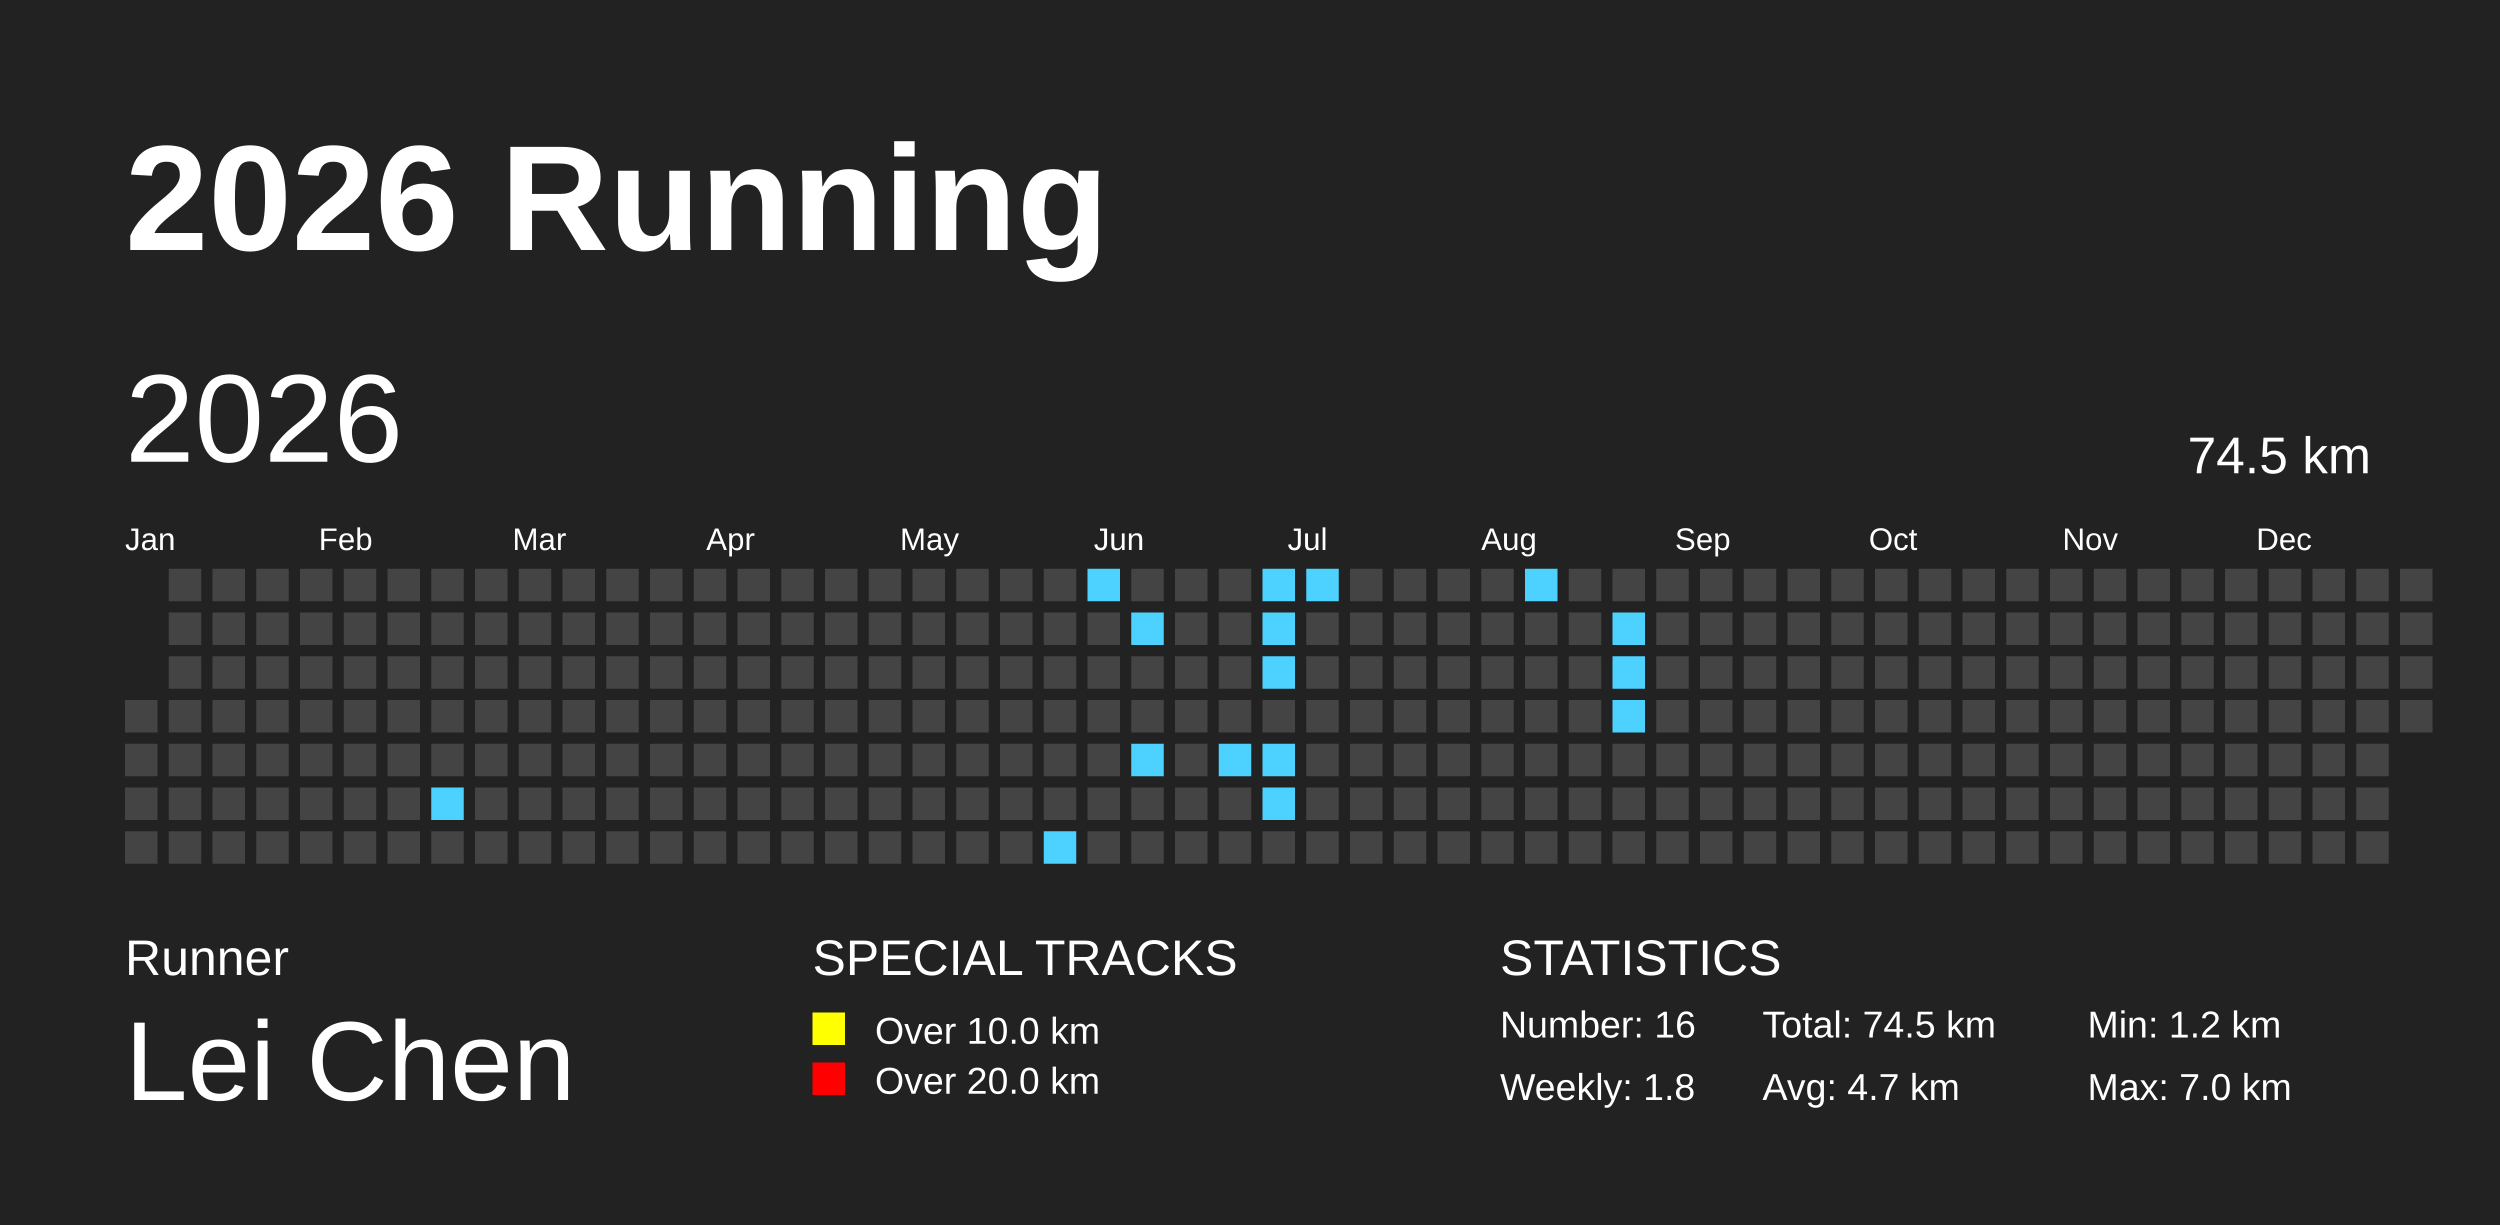
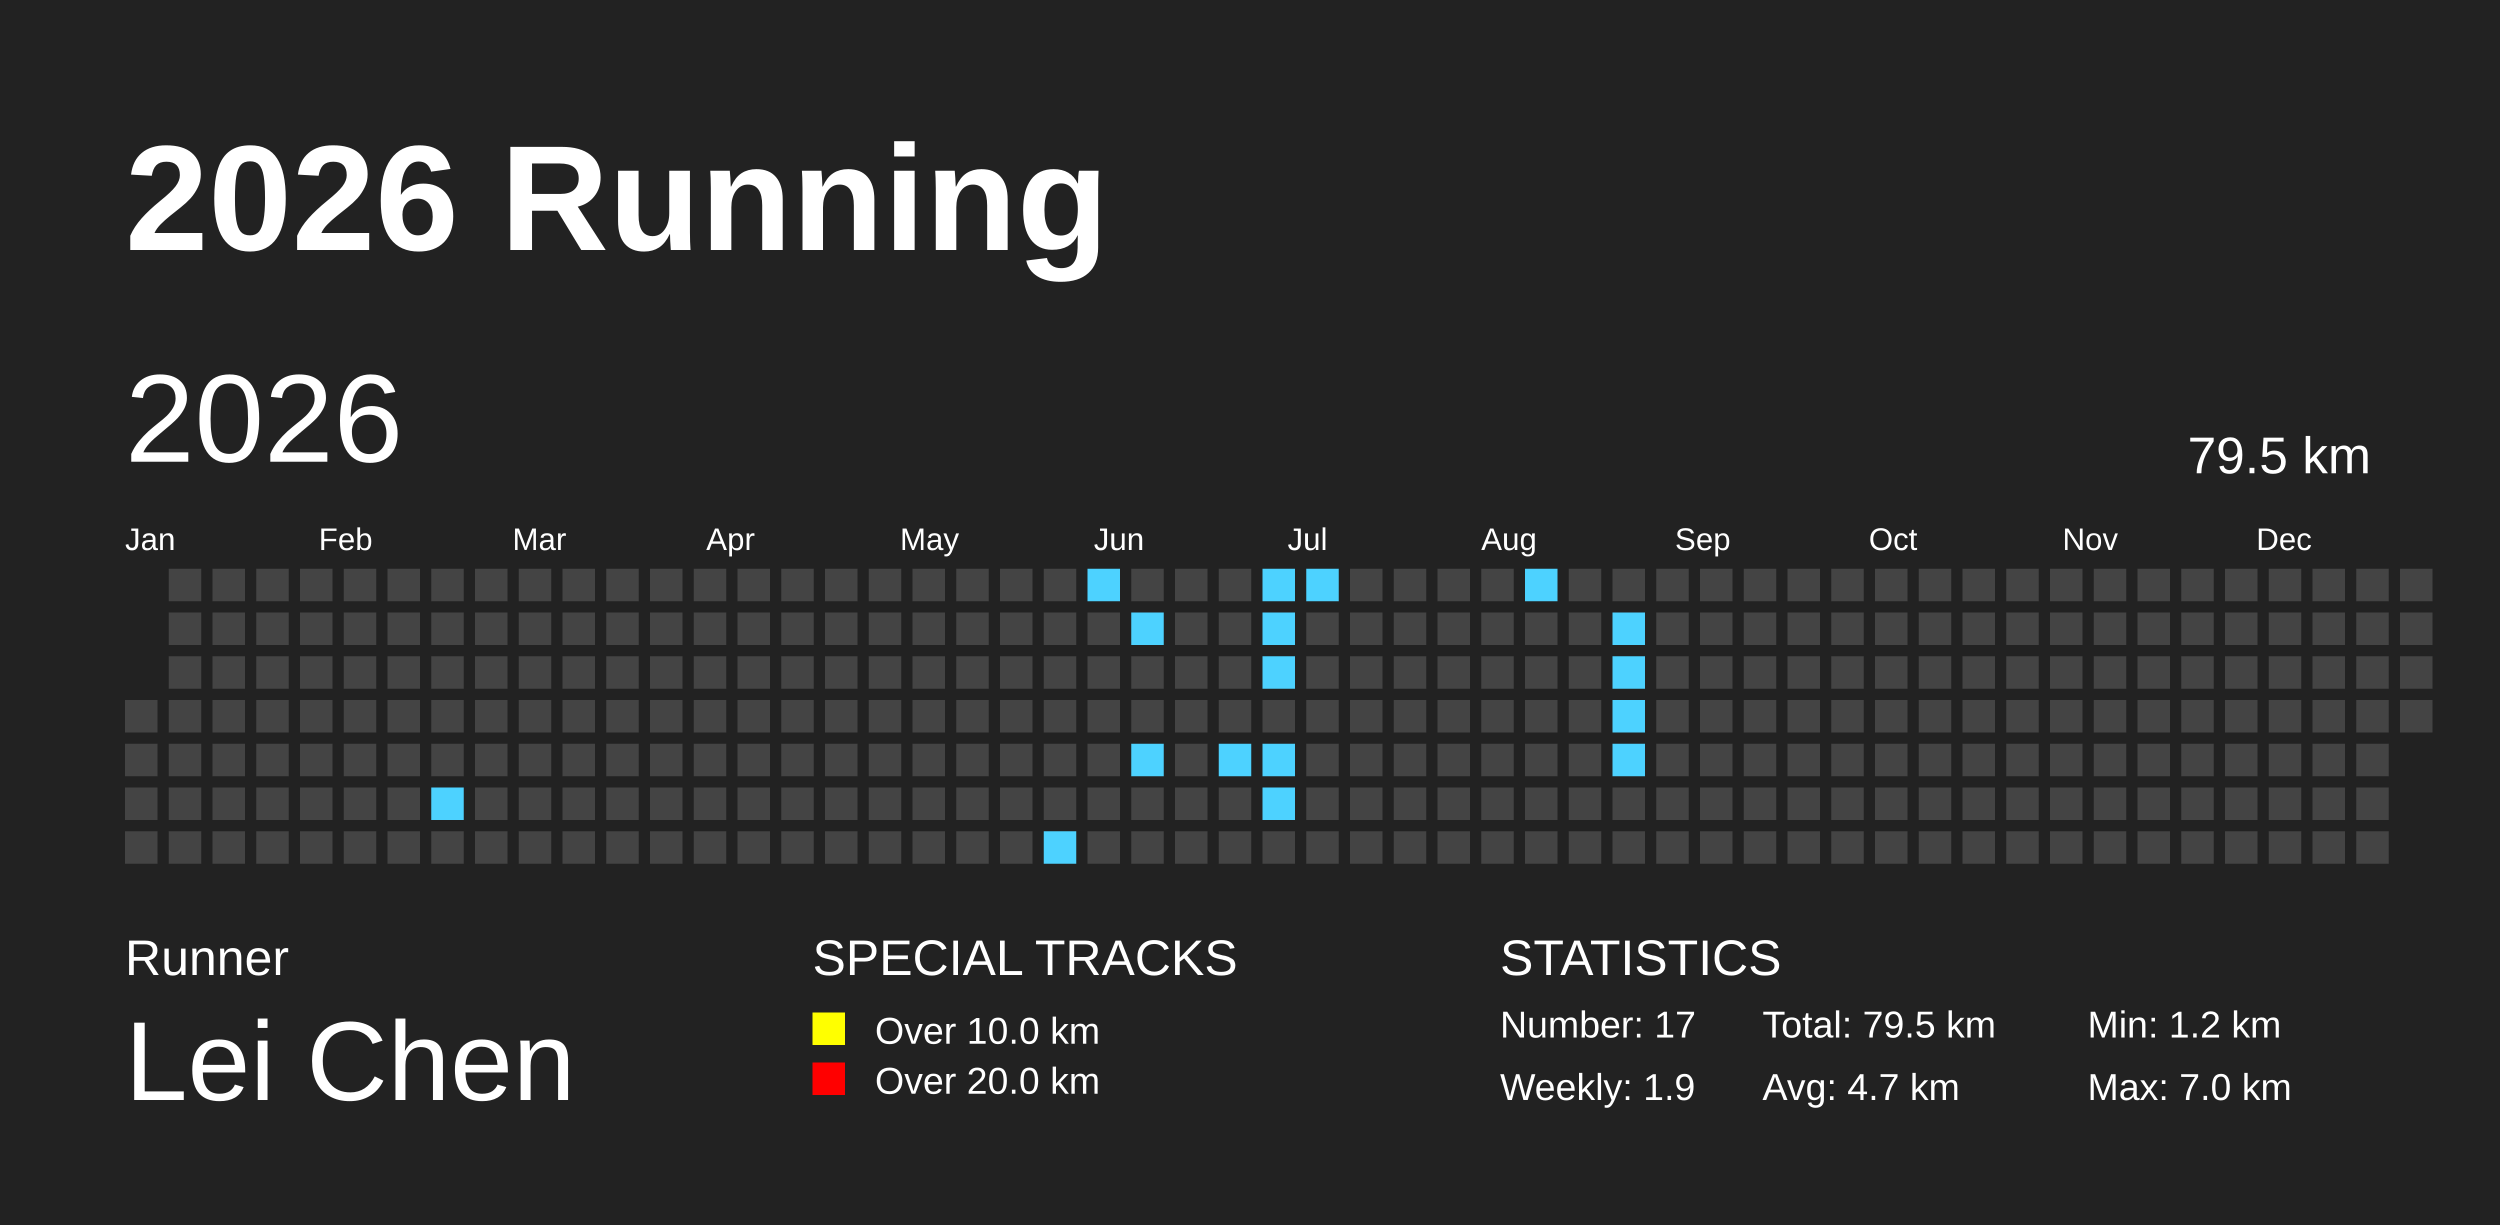
<svg xmlns="http://www.w3.org/2000/svg" baseProfile="full" height="98mm" version="1.1" viewBox="0,0,200,98" width="200mm">
  <defs />
  <rect fill="#222222" height="98" width="200" x="0" y="0" />
  <text fill="#FFFFFF" style="font-size:12px; font-family:Arial; font-weight:bold;" x="10" y="20">2026 Running</text>
  <text fill="#FFFFFF" style="font-size:4px; font-family:Arial" x="10" y="78">Runner</text>
  <text fill="#FFFFFF" style="font-size:9px; font-family:Arial" x="10" y="88">Lei Chen</text>
  <text fill="#FFFFFF" style="font-size:4px; font-family:Arial" x="65" y="78">SPECIAL TRACKS</text>
  <rect fill="yellow" height="2.6" width="2.6" x="65" y="81" />
  <text fill="#FFFFFF" style="font-size:3px; font-family:Arial" x="70" y="83.5">Over 10.0 km</text>
  <rect fill="red" height="2.6" width="2.6" x="65" y="85" />
  <text fill="#FFFFFF" style="font-size:3px; font-family:Arial" x="70" y="87.5">Over 20.0 km</text>
  <text fill="#FFFFFF" style="font-size:4px; font-family:Arial" x="120" y="78">STATISTICS</text>
-   <text fill="#FFFFFF" style="font-size:3px; font-family:Arial" x="120" y="83">Number: 16</text>
-   <text fill="#FFFFFF" style="font-size:3px; font-family:Arial" x="120" y="88">Weekly: 1.8</text>
-   <text fill="#FFFFFF" style="font-size:3px; font-family:Arial" x="141" y="83">Total: 74.5 km</text>
+   <text fill="#FFFFFF" style="font-size:3px; font-family:Arial" x="120" y="83">Number: 17</text>
+   <text fill="#FFFFFF" style="font-size:3px; font-family:Arial" x="120" y="88">Weekly: 1.9</text>
+   <text fill="#FFFFFF" style="font-size:3px; font-family:Arial" x="141" y="83">Total: 79.5 km</text>
  <text fill="#FFFFFF" style="font-size:3px; font-family:Arial" x="141" y="88">Avg: 4.7 km</text>
  <text fill="#FFFFFF" style="font-size:3px; font-family:Arial" x="167" y="83">Min: 1.2 km</text>
  <text fill="#FFFFFF" style="font-size:3px; font-family:Arial" x="167" y="88">Max: 7.0 km</text>
  <text dominant-baseline="hanging" fill="#FFFFFF" style="font-size:10.0px; font-family:Arial;" x="10" y="30">2026</text>
-   <text dominant-baseline="hanging" fill="#FFFFFF" style="font-size:4.125px; font-family:Arial;" x="175" y="35">74.5 km</text>
+   <text dominant-baseline="hanging" fill="#FFFFFF" style="font-size:4.125px; font-family:Arial;" x="175" y="35">79.5 km</text>
  <text fill="#FFFFFF" style="font-size:2.5px; font-family:Arial" x="10.0" y="44">Jan</text>
  <text fill="#FFFFFF" style="font-size:2.5px; font-family:Arial" x="25.5" y="44">Feb</text>
  <text fill="#FFFFFF" style="font-size:2.5px; font-family:Arial" x="41.0" y="44">Mar</text>
  <text fill="#FFFFFF" style="font-size:2.5px; font-family:Arial" x="56.5" y="44">Apr</text>
  <text fill="#FFFFFF" style="font-size:2.5px; font-family:Arial" x="72.0" y="44">May</text>
  <text fill="#FFFFFF" style="font-size:2.5px; font-family:Arial" x="87.5" y="44">Jun</text>
  <text fill="#FFFFFF" style="font-size:2.5px; font-family:Arial" x="103.0" y="44">Jul</text>
  <text fill="#FFFFFF" style="font-size:2.5px; font-family:Arial" x="118.5" y="44">Aug</text>
  <text fill="#FFFFFF" style="font-size:2.5px; font-family:Arial" x="134.0" y="44">Sep</text>
  <text fill="#FFFFFF" style="font-size:2.5px; font-family:Arial" x="149.5" y="44">Oct</text>
  <text fill="#FFFFFF" style="font-size:2.5px; font-family:Arial" x="165.0" y="44">Nov</text>
  <text fill="#FFFFFF" style="font-size:2.5px; font-family:Arial" x="180.5" y="44">Dec</text>
  <rect fill="#444444" height="2.6" width="2.6" x="10.0" y="56.0" />
  <rect fill="#444444" height="2.6" width="2.6" x="10.0" y="59.5" />
  <rect fill="#444444" height="2.6" width="2.6" x="10.0" y="63.0" />
  <rect fill="#444444" height="2.6" width="2.6" x="10.0" y="66.5" />
  <rect fill="#444444" height="2.6" width="2.6" x="13.5" y="45.5" />
  <rect fill="#444444" height="2.6" width="2.6" x="13.5" y="49.0" />
  <rect fill="#444444" height="2.6" width="2.6" x="13.5" y="52.5" />
  <rect fill="#444444" height="2.6" width="2.6" x="13.5" y="56.0" />
  <rect fill="#444444" height="2.6" width="2.6" x="13.5" y="59.5" />
  <rect fill="#444444" height="2.6" width="2.6" x="13.5" y="63.0" />
  <rect fill="#444444" height="2.6" width="2.6" x="13.5" y="66.5" />
  <rect fill="#444444" height="2.6" width="2.6" x="17.0" y="45.5" />
  <rect fill="#444444" height="2.6" width="2.6" x="17.0" y="49.0" />
  <rect fill="#444444" height="2.6" width="2.6" x="17.0" y="52.5" />
  <rect fill="#444444" height="2.6" width="2.6" x="17.0" y="56.0" />
  <rect fill="#444444" height="2.6" width="2.6" x="17.0" y="59.5" />
  <rect fill="#444444" height="2.6" width="2.6" x="17.0" y="63.0" />
  <rect fill="#444444" height="2.6" width="2.6" x="17.0" y="66.5" />
  <rect fill="#444444" height="2.6" width="2.6" x="20.5" y="45.5" />
  <rect fill="#444444" height="2.6" width="2.6" x="20.5" y="49.0" />
  <rect fill="#444444" height="2.6" width="2.6" x="20.5" y="52.5" />
  <rect fill="#444444" height="2.6" width="2.6" x="20.5" y="56.0" />
  <rect fill="#444444" height="2.6" width="2.6" x="20.5" y="59.5" />
  <rect fill="#444444" height="2.6" width="2.6" x="20.5" y="63.0" />
  <rect fill="#444444" height="2.6" width="2.6" x="20.5" y="66.5" />
  <rect fill="#444444" height="2.6" width="2.6" x="24.0" y="45.5" />
  <rect fill="#444444" height="2.6" width="2.6" x="24.0" y="49.0" />
  <rect fill="#444444" height="2.6" width="2.6" x="24.0" y="52.5" />
  <rect fill="#444444" height="2.6" width="2.6" x="24.0" y="56.0" />
  <rect fill="#444444" height="2.6" width="2.6" x="24.0" y="59.5" />
  <rect fill="#444444" height="2.6" width="2.6" x="24.0" y="63.0" />
  <rect fill="#444444" height="2.6" width="2.6" x="24.0" y="66.5" />
  <rect fill="#444444" height="2.6" width="2.6" x="27.5" y="45.5" />
  <rect fill="#444444" height="2.6" width="2.6" x="27.5" y="49.0" />
  <rect fill="#444444" height="2.6" width="2.6" x="27.5" y="52.5" />
  <rect fill="#444444" height="2.6" width="2.6" x="27.5" y="56.0" />
  <rect fill="#444444" height="2.6" width="2.6" x="27.5" y="59.5" />
  <rect fill="#444444" height="2.6" width="2.6" x="27.5" y="63.0" />
  <rect fill="#444444" height="2.6" width="2.6" x="27.5" y="66.5" />
  <rect fill="#444444" height="2.6" width="2.6" x="31.0" y="45.5" />
  <rect fill="#444444" height="2.6" width="2.6" x="31.0" y="49.0" />
  <rect fill="#444444" height="2.6" width="2.6" x="31.0" y="52.5" />
  <rect fill="#444444" height="2.6" width="2.6" x="31.0" y="56.0" />
  <rect fill="#444444" height="2.6" width="2.6" x="31.0" y="59.5" />
  <rect fill="#444444" height="2.6" width="2.6" x="31.0" y="63.0" />
  <rect fill="#444444" height="2.6" width="2.6" x="31.0" y="66.5" />
  <rect fill="#444444" height="2.6" width="2.6" x="34.5" y="45.5" />
  <rect fill="#444444" height="2.6" width="2.6" x="34.5" y="49.0" />
  <rect fill="#444444" height="2.6" width="2.6" x="34.5" y="52.5" />
  <rect fill="#444444" height="2.6" width="2.6" x="34.5" y="56.0" />
  <rect fill="#444444" height="2.6" width="2.6" x="34.5" y="59.5" />
  <rect fill="#4DD2FF" height="2.6" width="2.6" x="34.5" y="63.0" />
  <rect fill="#444444" height="2.6" width="2.6" x="34.5" y="66.5" />
  <rect fill="#444444" height="2.6" width="2.6" x="38.0" y="45.5" />
  <rect fill="#444444" height="2.6" width="2.6" x="38.0" y="49.0" />
  <rect fill="#444444" height="2.6" width="2.6" x="38.0" y="52.5" />
  <rect fill="#444444" height="2.6" width="2.6" x="38.0" y="56.0" />
  <rect fill="#444444" height="2.6" width="2.6" x="38.0" y="59.5" />
  <rect fill="#444444" height="2.6" width="2.6" x="38.0" y="63.0" />
  <rect fill="#444444" height="2.6" width="2.6" x="38.0" y="66.5" />
  <rect fill="#444444" height="2.6" width="2.6" x="41.5" y="45.5" />
  <rect fill="#444444" height="2.6" width="2.6" x="41.5" y="49.0" />
  <rect fill="#444444" height="2.6" width="2.6" x="41.5" y="52.5" />
  <rect fill="#444444" height="2.6" width="2.6" x="41.5" y="56.0" />
  <rect fill="#444444" height="2.6" width="2.6" x="41.5" y="59.5" />
  <rect fill="#444444" height="2.6" width="2.6" x="41.5" y="63.0" />
  <rect fill="#444444" height="2.6" width="2.6" x="41.5" y="66.5" />
  <rect fill="#444444" height="2.6" width="2.6" x="45.0" y="45.5" />
  <rect fill="#444444" height="2.6" width="2.6" x="45.0" y="49.0" />
  <rect fill="#444444" height="2.6" width="2.6" x="45.0" y="52.5" />
  <rect fill="#444444" height="2.6" width="2.6" x="45.0" y="56.0" />
  <rect fill="#444444" height="2.6" width="2.6" x="45.0" y="59.5" />
  <rect fill="#444444" height="2.6" width="2.6" x="45.0" y="63.0" />
  <rect fill="#444444" height="2.6" width="2.6" x="45.0" y="66.5" />
  <rect fill="#444444" height="2.6" width="2.6" x="48.5" y="45.5" />
  <rect fill="#444444" height="2.6" width="2.6" x="48.5" y="49.0" />
  <rect fill="#444444" height="2.6" width="2.6" x="48.5" y="52.5" />
  <rect fill="#444444" height="2.6" width="2.6" x="48.5" y="56.0" />
  <rect fill="#444444" height="2.6" width="2.6" x="48.5" y="59.5" />
  <rect fill="#444444" height="2.6" width="2.6" x="48.5" y="63.0" />
  <rect fill="#444444" height="2.6" width="2.6" x="48.5" y="66.5" />
  <rect fill="#444444" height="2.6" width="2.6" x="52.0" y="45.5" />
  <rect fill="#444444" height="2.6" width="2.6" x="52.0" y="49.0" />
  <rect fill="#444444" height="2.6" width="2.6" x="52.0" y="52.5" />
  <rect fill="#444444" height="2.6" width="2.6" x="52.0" y="56.0" />
  <rect fill="#444444" height="2.6" width="2.6" x="52.0" y="59.5" />
  <rect fill="#444444" height="2.6" width="2.6" x="52.0" y="63.0" />
  <rect fill="#444444" height="2.6" width="2.6" x="52.0" y="66.5" />
  <rect fill="#444444" height="2.6" width="2.6" x="55.5" y="45.5" />
  <rect fill="#444444" height="2.6" width="2.6" x="55.5" y="49.0" />
  <rect fill="#444444" height="2.6" width="2.6" x="55.5" y="52.5" />
  <rect fill="#444444" height="2.6" width="2.6" x="55.5" y="56.0" />
  <rect fill="#444444" height="2.6" width="2.6" x="55.5" y="59.5" />
  <rect fill="#444444" height="2.6" width="2.6" x="55.5" y="63.0" />
  <rect fill="#444444" height="2.6" width="2.6" x="55.5" y="66.5" />
  <rect fill="#444444" height="2.6" width="2.6" x="59.0" y="45.5" />
  <rect fill="#444444" height="2.6" width="2.6" x="59.0" y="49.0" />
  <rect fill="#444444" height="2.6" width="2.6" x="59.0" y="52.5" />
  <rect fill="#444444" height="2.6" width="2.6" x="59.0" y="56.0" />
  <rect fill="#444444" height="2.6" width="2.6" x="59.0" y="59.5" />
  <rect fill="#444444" height="2.6" width="2.6" x="59.0" y="63.0" />
  <rect fill="#444444" height="2.6" width="2.6" x="59.0" y="66.5" />
  <rect fill="#444444" height="2.6" width="2.6" x="62.5" y="45.5" />
  <rect fill="#444444" height="2.6" width="2.6" x="62.5" y="49.0" />
  <rect fill="#444444" height="2.6" width="2.6" x="62.5" y="52.5" />
  <rect fill="#444444" height="2.6" width="2.6" x="62.5" y="56.0" />
  <rect fill="#444444" height="2.6" width="2.6" x="62.5" y="59.5" />
  <rect fill="#444444" height="2.6" width="2.6" x="62.5" y="63.0" />
  <rect fill="#444444" height="2.6" width="2.6" x="62.5" y="66.5" />
  <rect fill="#444444" height="2.6" width="2.6" x="66.0" y="45.5" />
  <rect fill="#444444" height="2.6" width="2.6" x="66.0" y="49.0" />
  <rect fill="#444444" height="2.6" width="2.6" x="66.0" y="52.5" />
  <rect fill="#444444" height="2.6" width="2.6" x="66.0" y="56.0" />
  <rect fill="#444444" height="2.6" width="2.6" x="66.0" y="59.5" />
  <rect fill="#444444" height="2.6" width="2.6" x="66.0" y="63.0" />
  <rect fill="#444444" height="2.6" width="2.6" x="66.0" y="66.5" />
  <rect fill="#444444" height="2.6" width="2.6" x="69.5" y="45.5" />
  <rect fill="#444444" height="2.6" width="2.6" x="69.5" y="49.0" />
  <rect fill="#444444" height="2.6" width="2.6" x="69.5" y="52.5" />
  <rect fill="#444444" height="2.6" width="2.6" x="69.5" y="56.0" />
  <rect fill="#444444" height="2.6" width="2.6" x="69.5" y="59.5" />
  <rect fill="#444444" height="2.6" width="2.6" x="69.5" y="63.0" />
  <rect fill="#444444" height="2.6" width="2.6" x="69.5" y="66.5" />
  <rect fill="#444444" height="2.6" width="2.6" x="73.0" y="45.5" />
  <rect fill="#444444" height="2.6" width="2.6" x="73.0" y="49.0" />
  <rect fill="#444444" height="2.6" width="2.6" x="73.0" y="52.5" />
  <rect fill="#444444" height="2.6" width="2.6" x="73.0" y="56.0" />
  <rect fill="#444444" height="2.6" width="2.6" x="73.0" y="59.5" />
  <rect fill="#444444" height="2.6" width="2.6" x="73.0" y="63.0" />
  <rect fill="#444444" height="2.6" width="2.6" x="73.0" y="66.5" />
  <rect fill="#444444" height="2.6" width="2.6" x="76.5" y="45.5" />
  <rect fill="#444444" height="2.6" width="2.6" x="76.5" y="49.0" />
  <rect fill="#444444" height="2.6" width="2.6" x="76.5" y="52.5" />
  <rect fill="#444444" height="2.6" width="2.6" x="76.5" y="56.0" />
  <rect fill="#444444" height="2.6" width="2.6" x="76.5" y="59.5" />
  <rect fill="#444444" height="2.6" width="2.6" x="76.5" y="63.0" />
  <rect fill="#444444" height="2.6" width="2.6" x="76.5" y="66.5" />
  <rect fill="#444444" height="2.6" width="2.6" x="80.0" y="45.5" />
  <rect fill="#444444" height="2.6" width="2.6" x="80.0" y="49.0" />
  <rect fill="#444444" height="2.6" width="2.6" x="80.0" y="52.5" />
  <rect fill="#444444" height="2.6" width="2.6" x="80.0" y="56.0" />
  <rect fill="#444444" height="2.6" width="2.6" x="80.0" y="59.5" />
  <rect fill="#444444" height="2.6" width="2.6" x="80.0" y="63.0" />
  <rect fill="#444444" height="2.6" width="2.6" x="80.0" y="66.5" />
  <rect fill="#444444" height="2.6" width="2.6" x="83.5" y="45.5" />
  <rect fill="#444444" height="2.6" width="2.6" x="83.5" y="49.0" />
  <rect fill="#444444" height="2.6" width="2.6" x="83.5" y="52.5" />
  <rect fill="#444444" height="2.6" width="2.6" x="83.5" y="56.0" />
  <rect fill="#444444" height="2.6" width="2.6" x="83.5" y="59.5" />
  <rect fill="#444444" height="2.6" width="2.6" x="83.5" y="63.0" />
  <rect fill="#4DD2FF" height="2.6" width="2.6" x="83.5" y="66.5" />
  <rect fill="#4DD2FF" height="2.6" width="2.6" x="87.0" y="45.5" />
  <rect fill="#444444" height="2.6" width="2.6" x="87.0" y="49.0" />
  <rect fill="#444444" height="2.6" width="2.6" x="87.0" y="52.5" />
  <rect fill="#444444" height="2.6" width="2.6" x="87.0" y="56.0" />
  <rect fill="#444444" height="2.6" width="2.6" x="87.0" y="59.5" />
  <rect fill="#444444" height="2.6" width="2.6" x="87.0" y="63.0" />
  <rect fill="#444444" height="2.6" width="2.6" x="87.0" y="66.5" />
  <rect fill="#444444" height="2.6" width="2.6" x="90.5" y="45.5" />
  <rect fill="#4DD2FF" height="2.6" width="2.6" x="90.5" y="49.0" />
  <rect fill="#444444" height="2.6" width="2.6" x="90.5" y="52.5" />
  <rect fill="#444444" height="2.6" width="2.6" x="90.5" y="56.0" />
  <rect fill="#4DD2FF" height="2.6" width="2.6" x="90.5" y="59.5" />
  <rect fill="#444444" height="2.6" width="2.6" x="90.5" y="63.0" />
  <rect fill="#444444" height="2.6" width="2.6" x="90.5" y="66.5" />
  <rect fill="#444444" height="2.6" width="2.6" x="94.0" y="45.5" />
  <rect fill="#444444" height="2.6" width="2.6" x="94.0" y="49.0" />
  <rect fill="#444444" height="2.6" width="2.6" x="94.0" y="52.5" />
  <rect fill="#444444" height="2.6" width="2.6" x="94.0" y="56.0" />
  <rect fill="#444444" height="2.6" width="2.6" x="94.0" y="59.5" />
  <rect fill="#444444" height="2.6" width="2.6" x="94.0" y="63.0" />
  <rect fill="#444444" height="2.6" width="2.6" x="94.0" y="66.5" />
  <rect fill="#444444" height="2.6" width="2.6" x="97.5" y="45.5" />
  <rect fill="#444444" height="2.6" width="2.6" x="97.5" y="49.0" />
  <rect fill="#444444" height="2.6" width="2.6" x="97.5" y="52.5" />
  <rect fill="#444444" height="2.6" width="2.6" x="97.5" y="56.0" />
  <rect fill="#4DD2FF" height="2.6" width="2.6" x="97.5" y="59.5" />
  <rect fill="#444444" height="2.6" width="2.6" x="97.5" y="63.0" />
  <rect fill="#444444" height="2.6" width="2.6" x="97.5" y="66.5" />
  <rect fill="#4DD2FF" height="2.6" width="2.6" x="101.0" y="45.5" />
  <rect fill="#4DD2FF" height="2.6" width="2.6" x="101.0" y="49.0" />
  <rect fill="#4DD2FF" height="2.6" width="2.6" x="101.0" y="52.5" />
  <rect fill="#444444" height="2.6" width="2.6" x="101.0" y="56.0" />
  <rect fill="#4DD2FF" height="2.6" width="2.6" x="101.0" y="59.5" />
  <rect fill="#4DD2FF" height="2.6" width="2.6" x="101.0" y="63.0" />
  <rect fill="#444444" height="2.6" width="2.6" x="101.0" y="66.5" />
  <rect fill="#4DD2FF" height="2.6" width="2.6" x="104.5" y="45.5" />
  <rect fill="#444444" height="2.6" width="2.6" x="104.5" y="49.0" />
  <rect fill="#444444" height="2.6" width="2.6" x="104.5" y="52.5" />
  <rect fill="#444444" height="2.6" width="2.6" x="104.5" y="56.0" />
  <rect fill="#444444" height="2.6" width="2.6" x="104.5" y="59.5" />
  <rect fill="#444444" height="2.6" width="2.6" x="104.5" y="63.0" />
  <rect fill="#444444" height="2.6" width="2.6" x="104.5" y="66.5" />
  <rect fill="#444444" height="2.6" width="2.6" x="108.0" y="45.5" />
  <rect fill="#444444" height="2.6" width="2.6" x="108.0" y="49.0" />
  <rect fill="#444444" height="2.6" width="2.6" x="108.0" y="52.5" />
  <rect fill="#444444" height="2.6" width="2.6" x="108.0" y="56.0" />
  <rect fill="#444444" height="2.6" width="2.6" x="108.0" y="59.5" />
  <rect fill="#444444" height="2.6" width="2.6" x="108.0" y="63.0" />
  <rect fill="#444444" height="2.6" width="2.6" x="108.0" y="66.5" />
  <rect fill="#444444" height="2.6" width="2.6" x="111.5" y="45.5" />
  <rect fill="#444444" height="2.6" width="2.6" x="111.5" y="49.0" />
  <rect fill="#444444" height="2.6" width="2.6" x="111.5" y="52.5" />
  <rect fill="#444444" height="2.6" width="2.6" x="111.5" y="56.0" />
  <rect fill="#444444" height="2.6" width="2.6" x="111.5" y="59.5" />
  <rect fill="#444444" height="2.6" width="2.6" x="111.5" y="63.0" />
  <rect fill="#444444" height="2.6" width="2.6" x="111.5" y="66.5" />
  <rect fill="#444444" height="2.6" width="2.6" x="115.0" y="45.5" />
  <rect fill="#444444" height="2.6" width="2.6" x="115.0" y="49.0" />
  <rect fill="#444444" height="2.6" width="2.6" x="115.0" y="52.5" />
  <rect fill="#444444" height="2.6" width="2.6" x="115.0" y="56.0" />
  <rect fill="#444444" height="2.6" width="2.6" x="115.0" y="59.5" />
  <rect fill="#444444" height="2.6" width="2.6" x="115.0" y="63.0" />
  <rect fill="#444444" height="2.6" width="2.6" x="115.0" y="66.5" />
  <rect fill="#444444" height="2.6" width="2.6" x="118.5" y="45.5" />
  <rect fill="#444444" height="2.6" width="2.6" x="118.5" y="49.0" />
  <rect fill="#444444" height="2.6" width="2.6" x="118.5" y="52.5" />
  <rect fill="#444444" height="2.6" width="2.6" x="118.5" y="56.0" />
  <rect fill="#444444" height="2.6" width="2.6" x="118.5" y="59.5" />
  <rect fill="#444444" height="2.6" width="2.6" x="118.5" y="63.0" />
  <rect fill="#444444" height="2.6" width="2.6" x="118.5" y="66.5" />
  <rect fill="#4DD2FF" height="2.6" width="2.6" x="122.0" y="45.5" />
  <rect fill="#444444" height="2.6" width="2.6" x="122.0" y="49.0" />
  <rect fill="#444444" height="2.6" width="2.6" x="122.0" y="52.5" />
  <rect fill="#444444" height="2.6" width="2.6" x="122.0" y="56.0" />
  <rect fill="#444444" height="2.6" width="2.6" x="122.0" y="59.5" />
  <rect fill="#444444" height="2.6" width="2.6" x="122.0" y="63.0" />
  <rect fill="#444444" height="2.6" width="2.6" x="122.0" y="66.5" />
  <rect fill="#444444" height="2.6" width="2.6" x="125.5" y="45.5" />
  <rect fill="#444444" height="2.6" width="2.6" x="125.5" y="49.0" />
  <rect fill="#444444" height="2.6" width="2.6" x="125.5" y="52.5" />
  <rect fill="#444444" height="2.6" width="2.6" x="125.5" y="56.0" />
  <rect fill="#444444" height="2.6" width="2.6" x="125.5" y="59.5" />
  <rect fill="#444444" height="2.6" width="2.6" x="125.5" y="63.0" />
  <rect fill="#444444" height="2.6" width="2.6" x="125.5" y="66.5" />
  <rect fill="#444444" height="2.6" width="2.6" x="129.0" y="45.5" />
  <rect fill="#4DD2FF" height="2.6" width="2.6" x="129.0" y="49.0" />
  <rect fill="#4DD2FF" height="2.6" width="2.6" x="129.0" y="52.5" />
  <rect fill="#4DD2FF" height="2.6" width="2.6" x="129.0" y="56.0" />
-   <rect fill="#444444" height="2.6" width="2.6" x="129.0" y="59.5" />
+   <rect fill="#4DD2FF" height="2.6" width="2.6" x="129.0" y="59.5" />
  <rect fill="#444444" height="2.6" width="2.6" x="129.0" y="63.0" />
  <rect fill="#444444" height="2.6" width="2.6" x="129.0" y="66.5" />
  <rect fill="#444444" height="2.6" width="2.6" x="132.5" y="45.5" />
  <rect fill="#444444" height="2.6" width="2.6" x="132.5" y="49.0" />
  <rect fill="#444444" height="2.6" width="2.6" x="132.5" y="52.5" />
  <rect fill="#444444" height="2.6" width="2.6" x="132.5" y="56.0" />
  <rect fill="#444444" height="2.6" width="2.6" x="132.5" y="59.5" />
  <rect fill="#444444" height="2.6" width="2.6" x="132.5" y="63.0" />
  <rect fill="#444444" height="2.6" width="2.6" x="132.5" y="66.5" />
  <rect fill="#444444" height="2.6" width="2.6" x="136.0" y="45.5" />
  <rect fill="#444444" height="2.6" width="2.6" x="136.0" y="49.0" />
  <rect fill="#444444" height="2.6" width="2.6" x="136.0" y="52.5" />
  <rect fill="#444444" height="2.6" width="2.6" x="136.0" y="56.0" />
  <rect fill="#444444" height="2.6" width="2.6" x="136.0" y="59.5" />
  <rect fill="#444444" height="2.6" width="2.6" x="136.0" y="63.0" />
  <rect fill="#444444" height="2.6" width="2.6" x="136.0" y="66.5" />
  <rect fill="#444444" height="2.6" width="2.6" x="139.5" y="45.5" />
  <rect fill="#444444" height="2.6" width="2.6" x="139.5" y="49.0" />
  <rect fill="#444444" height="2.6" width="2.6" x="139.5" y="52.5" />
  <rect fill="#444444" height="2.6" width="2.6" x="139.5" y="56.0" />
  <rect fill="#444444" height="2.6" width="2.6" x="139.5" y="59.5" />
  <rect fill="#444444" height="2.6" width="2.6" x="139.5" y="63.0" />
  <rect fill="#444444" height="2.6" width="2.6" x="139.5" y="66.5" />
  <rect fill="#444444" height="2.6" width="2.6" x="143.0" y="45.5" />
  <rect fill="#444444" height="2.6" width="2.6" x="143.0" y="49.0" />
  <rect fill="#444444" height="2.6" width="2.6" x="143.0" y="52.5" />
  <rect fill="#444444" height="2.6" width="2.6" x="143.0" y="56.0" />
  <rect fill="#444444" height="2.6" width="2.6" x="143.0" y="59.5" />
  <rect fill="#444444" height="2.6" width="2.6" x="143.0" y="63.0" />
  <rect fill="#444444" height="2.6" width="2.6" x="143.0" y="66.5" />
  <rect fill="#444444" height="2.6" width="2.6" x="146.5" y="45.5" />
  <rect fill="#444444" height="2.6" width="2.6" x="146.5" y="49.0" />
  <rect fill="#444444" height="2.6" width="2.6" x="146.5" y="52.5" />
  <rect fill="#444444" height="2.6" width="2.6" x="146.5" y="56.0" />
  <rect fill="#444444" height="2.6" width="2.6" x="146.5" y="59.5" />
  <rect fill="#444444" height="2.6" width="2.6" x="146.5" y="63.0" />
  <rect fill="#444444" height="2.6" width="2.6" x="146.5" y="66.5" />
  <rect fill="#444444" height="2.6" width="2.6" x="150.0" y="45.5" />
  <rect fill="#444444" height="2.6" width="2.6" x="150.0" y="49.0" />
  <rect fill="#444444" height="2.6" width="2.6" x="150.0" y="52.5" />
  <rect fill="#444444" height="2.6" width="2.6" x="150.0" y="56.0" />
  <rect fill="#444444" height="2.6" width="2.6" x="150.0" y="59.5" />
  <rect fill="#444444" height="2.6" width="2.6" x="150.0" y="63.0" />
  <rect fill="#444444" height="2.6" width="2.6" x="150.0" y="66.5" />
  <rect fill="#444444" height="2.6" width="2.6" x="153.5" y="45.5" />
  <rect fill="#444444" height="2.6" width="2.6" x="153.5" y="49.0" />
  <rect fill="#444444" height="2.6" width="2.6" x="153.5" y="52.5" />
  <rect fill="#444444" height="2.6" width="2.6" x="153.5" y="56.0" />
  <rect fill="#444444" height="2.6" width="2.6" x="153.5" y="59.5" />
  <rect fill="#444444" height="2.6" width="2.6" x="153.5" y="63.0" />
  <rect fill="#444444" height="2.6" width="2.6" x="153.5" y="66.5" />
  <rect fill="#444444" height="2.6" width="2.6" x="157.0" y="45.5" />
  <rect fill="#444444" height="2.6" width="2.6" x="157.0" y="49.0" />
  <rect fill="#444444" height="2.6" width="2.6" x="157.0" y="52.5" />
  <rect fill="#444444" height="2.6" width="2.6" x="157.0" y="56.0" />
  <rect fill="#444444" height="2.6" width="2.6" x="157.0" y="59.5" />
  <rect fill="#444444" height="2.6" width="2.6" x="157.0" y="63.0" />
  <rect fill="#444444" height="2.6" width="2.6" x="157.0" y="66.5" />
  <rect fill="#444444" height="2.6" width="2.6" x="160.5" y="45.5" />
  <rect fill="#444444" height="2.6" width="2.6" x="160.5" y="49.0" />
  <rect fill="#444444" height="2.6" width="2.6" x="160.5" y="52.5" />
  <rect fill="#444444" height="2.6" width="2.6" x="160.5" y="56.0" />
  <rect fill="#444444" height="2.6" width="2.6" x="160.5" y="59.5" />
  <rect fill="#444444" height="2.6" width="2.6" x="160.5" y="63.0" />
  <rect fill="#444444" height="2.6" width="2.6" x="160.5" y="66.5" />
  <rect fill="#444444" height="2.6" width="2.6" x="164.0" y="45.5" />
  <rect fill="#444444" height="2.6" width="2.6" x="164.0" y="49.0" />
  <rect fill="#444444" height="2.6" width="2.6" x="164.0" y="52.5" />
  <rect fill="#444444" height="2.6" width="2.6" x="164.0" y="56.0" />
  <rect fill="#444444" height="2.6" width="2.6" x="164.0" y="59.5" />
  <rect fill="#444444" height="2.6" width="2.6" x="164.0" y="63.0" />
  <rect fill="#444444" height="2.6" width="2.6" x="164.0" y="66.5" />
  <rect fill="#444444" height="2.6" width="2.6" x="167.5" y="45.5" />
  <rect fill="#444444" height="2.6" width="2.6" x="167.5" y="49.0" />
  <rect fill="#444444" height="2.6" width="2.6" x="167.5" y="52.5" />
  <rect fill="#444444" height="2.6" width="2.6" x="167.5" y="56.0" />
  <rect fill="#444444" height="2.6" width="2.6" x="167.5" y="59.5" />
  <rect fill="#444444" height="2.6" width="2.6" x="167.5" y="63.0" />
  <rect fill="#444444" height="2.6" width="2.6" x="167.5" y="66.5" />
  <rect fill="#444444" height="2.6" width="2.6" x="171.0" y="45.5" />
  <rect fill="#444444" height="2.6" width="2.6" x="171.0" y="49.0" />
  <rect fill="#444444" height="2.6" width="2.6" x="171.0" y="52.5" />
  <rect fill="#444444" height="2.6" width="2.6" x="171.0" y="56.0" />
  <rect fill="#444444" height="2.6" width="2.6" x="171.0" y="59.5" />
  <rect fill="#444444" height="2.6" width="2.6" x="171.0" y="63.0" />
  <rect fill="#444444" height="2.6" width="2.6" x="171.0" y="66.5" />
  <rect fill="#444444" height="2.6" width="2.6" x="174.5" y="45.5" />
  <rect fill="#444444" height="2.6" width="2.6" x="174.5" y="49.0" />
  <rect fill="#444444" height="2.6" width="2.6" x="174.5" y="52.5" />
  <rect fill="#444444" height="2.6" width="2.6" x="174.5" y="56.0" />
  <rect fill="#444444" height="2.6" width="2.6" x="174.5" y="59.5" />
  <rect fill="#444444" height="2.6" width="2.6" x="174.5" y="63.0" />
  <rect fill="#444444" height="2.6" width="2.6" x="174.5" y="66.5" />
  <rect fill="#444444" height="2.6" width="2.6" x="178.0" y="45.5" />
  <rect fill="#444444" height="2.6" width="2.6" x="178.0" y="49.0" />
  <rect fill="#444444" height="2.6" width="2.6" x="178.0" y="52.5" />
  <rect fill="#444444" height="2.6" width="2.6" x="178.0" y="56.0" />
  <rect fill="#444444" height="2.6" width="2.6" x="178.0" y="59.5" />
  <rect fill="#444444" height="2.6" width="2.6" x="178.0" y="63.0" />
  <rect fill="#444444" height="2.6" width="2.6" x="178.0" y="66.5" />
  <rect fill="#444444" height="2.6" width="2.6" x="181.5" y="45.5" />
  <rect fill="#444444" height="2.6" width="2.6" x="181.5" y="49.0" />
  <rect fill="#444444" height="2.6" width="2.6" x="181.5" y="52.5" />
  <rect fill="#444444" height="2.6" width="2.6" x="181.5" y="56.0" />
  <rect fill="#444444" height="2.6" width="2.6" x="181.5" y="59.5" />
  <rect fill="#444444" height="2.6" width="2.6" x="181.5" y="63.0" />
  <rect fill="#444444" height="2.6" width="2.6" x="181.5" y="66.5" />
  <rect fill="#444444" height="2.6" width="2.6" x="185.0" y="45.5" />
  <rect fill="#444444" height="2.6" width="2.6" x="185.0" y="49.0" />
  <rect fill="#444444" height="2.6" width="2.6" x="185.0" y="52.5" />
  <rect fill="#444444" height="2.6" width="2.6" x="185.0" y="56.0" />
  <rect fill="#444444" height="2.6" width="2.6" x="185.0" y="59.5" />
  <rect fill="#444444" height="2.6" width="2.6" x="185.0" y="63.0" />
  <rect fill="#444444" height="2.6" width="2.6" x="185.0" y="66.5" />
  <rect fill="#444444" height="2.6" width="2.6" x="188.5" y="45.5" />
  <rect fill="#444444" height="2.6" width="2.6" x="188.5" y="49.0" />
  <rect fill="#444444" height="2.6" width="2.6" x="188.5" y="52.5" />
  <rect fill="#444444" height="2.6" width="2.6" x="188.5" y="56.0" />
  <rect fill="#444444" height="2.6" width="2.6" x="188.5" y="59.5" />
  <rect fill="#444444" height="2.6" width="2.6" x="188.5" y="63.0" />
  <rect fill="#444444" height="2.6" width="2.6" x="188.5" y="66.5" />
  <rect fill="#444444" height="2.6" width="2.6" x="192.0" y="45.5" />
  <rect fill="#444444" height="2.6" width="2.6" x="192.0" y="49.0" />
  <rect fill="#444444" height="2.6" width="2.6" x="192.0" y="52.5" />
  <rect fill="#444444" height="2.6" width="2.6" x="192.0" y="56.0" />
</svg>
